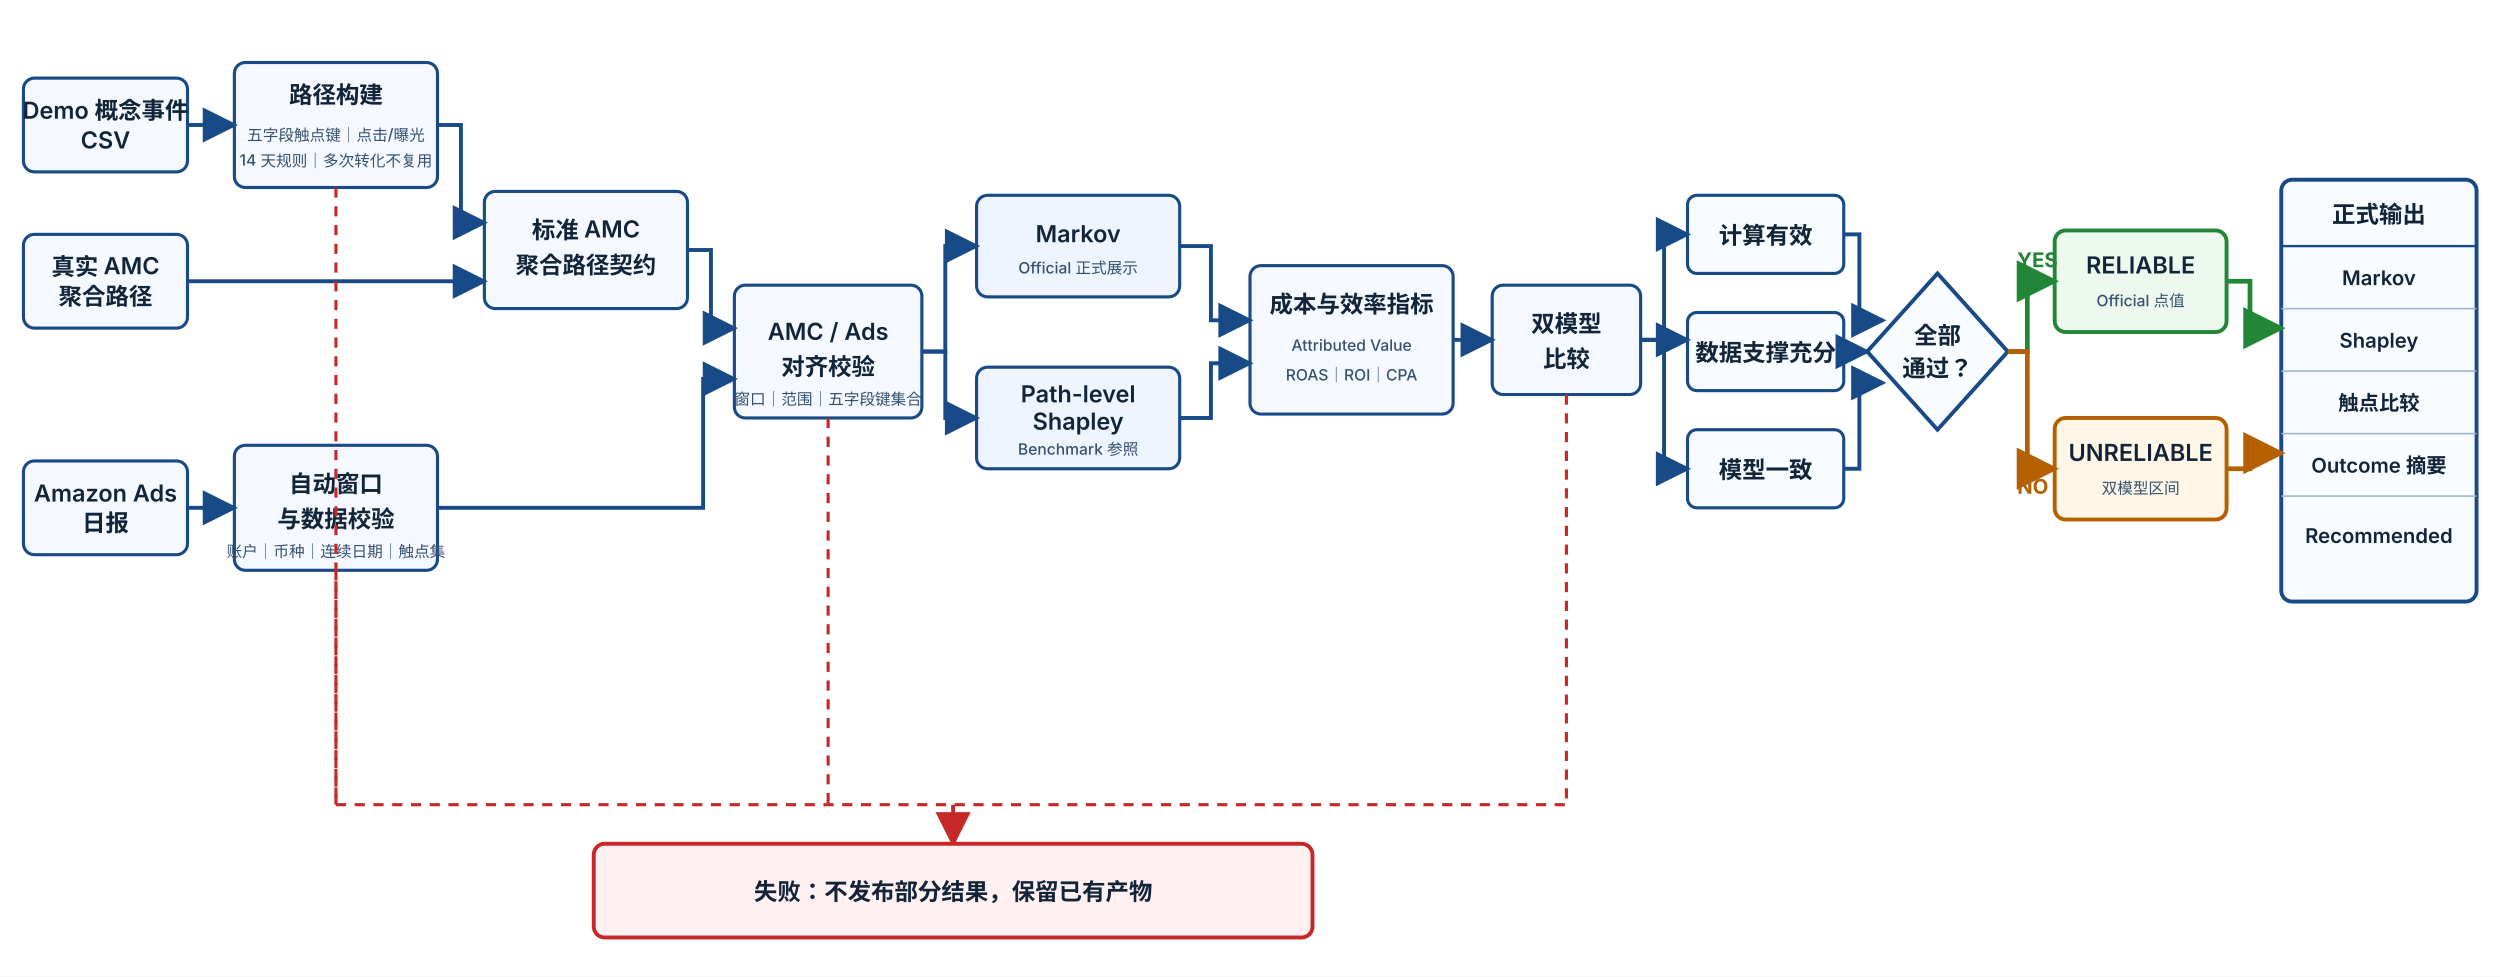
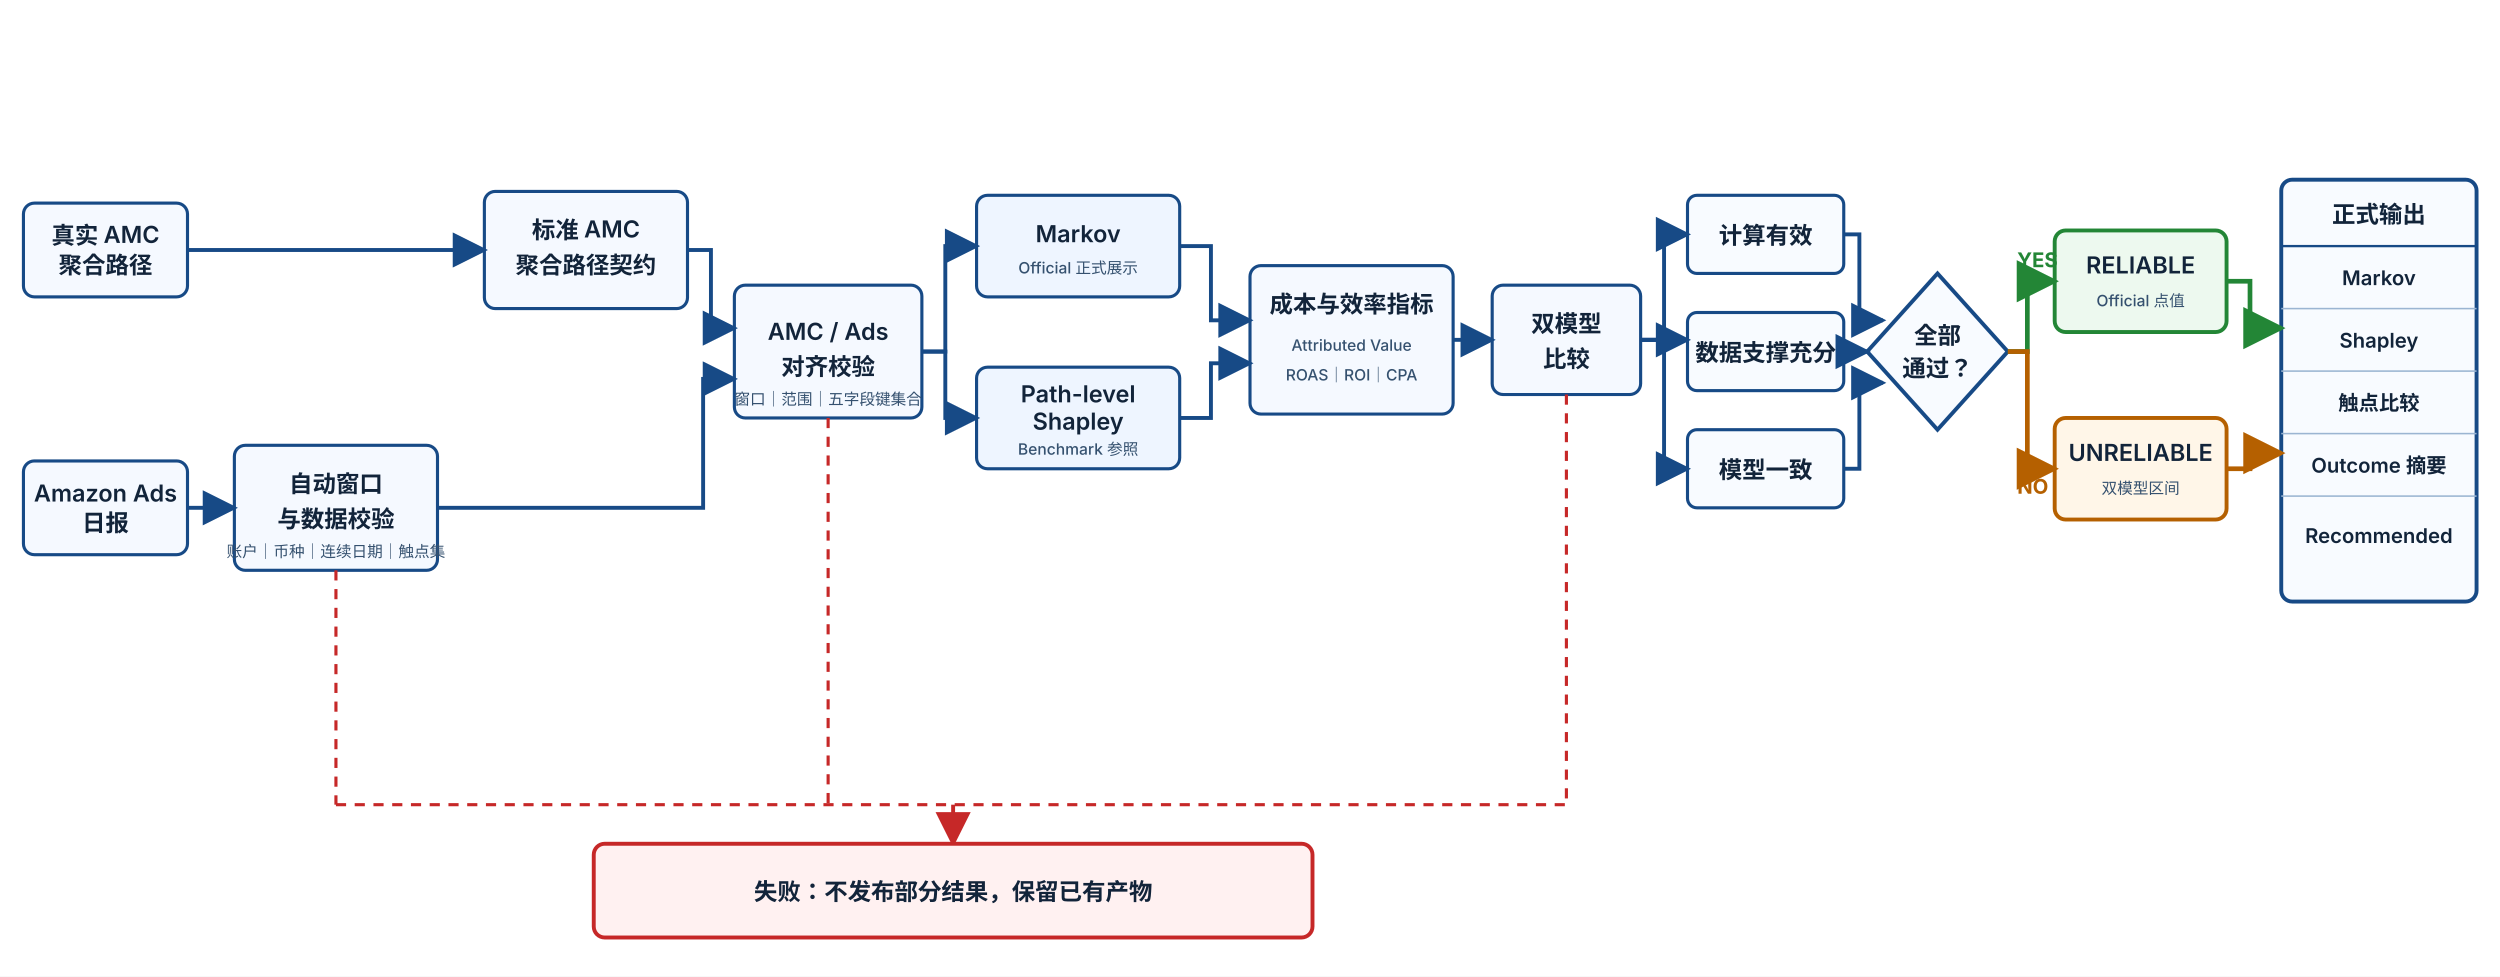
<svg xmlns="http://www.w3.org/2000/svg" width="3200" height="1250" viewBox="0 0 3200 1250" role="img" aria-labelledby="title desc">
  <defs>
    <marker id="arrow" viewBox="0 0 10 10" refX="9" refY="5" markerWidth="9" markerHeight="9" orient="auto-start-reverse">
      <path d="M 0 0 L 10 5 L 0 10 z" fill="#174a86" />
    </marker>
    <marker id="arrow-green" viewBox="0 0 10 10" refX="9" refY="5" markerWidth="9" markerHeight="9" orient="auto-start-reverse">
      <path d="M 0 0 L 10 5 L 0 10 z" fill="#238636" />
    </marker>
    <marker id="arrow-amber" viewBox="0 0 10 10" refX="9" refY="5" markerWidth="9" markerHeight="9" orient="auto-start-reverse">
      <path d="M 0 0 L 10 5 L 0 10 z" fill="#b56000" />
    </marker>
    <marker id="arrow-red" viewBox="0 0 10 10" refX="9" refY="5" markerWidth="9" markerHeight="9" orient="auto-start-reverse">
      <path d="M 0 0 L 10 5 L 0 10 z" fill="#c62828" />
    </marker>
    <style>
      .bg { fill: #ffffff; }
      .node { fill: #f5f9ff; stroke: #174a86; stroke-width: 4; rx: 14; }
      .model { fill: #eef5ff; stroke: #174a86; stroke-width: 4; rx: 14; }
      .evidence { fill: #f8fbff; stroke: #174a86; stroke-width: 4; rx: 12; }
      .reliable { fill: #edf9ef; stroke: #238636; stroke-width: 5; rx: 14; }
      .unreliable { fill: #fff6e8; stroke: #b56000; stroke-width: 5; rx: 14; }
      .output { fill: #f8fbff; stroke: #174a86; stroke-width: 5; rx: 14; }
      .failure { fill: #fff1f1; stroke: #c62828; stroke-width: 5; rx: 14; }
      .flow { fill: none; stroke: #174a86; stroke-width: 5; marker-end: url(#arrow); }
      .flow-green { fill: none; stroke: #238636; stroke-width: 6; marker-end: url(#arrow-green); }
      .flow-amber { fill: none; stroke: #b56000; stroke-width: 6; marker-end: url(#arrow-amber); }
      .fail-flow { fill: none; stroke: #c62828; stroke-width: 4; stroke-dasharray: 13 11; }
      .fail-arrow { fill: none; stroke: #c62828; stroke-width: 5; stroke-dasharray: 13 11; marker-end: url(#arrow-red); }
      .label { fill: #12243a; font-family: -apple-system, BlinkMacSystemFont, "Segoe UI", "PingFang SC", "Microsoft YaHei", sans-serif; font-size: 30px; font-weight: 600; text-anchor: middle; }
      .small { fill: #35516f; font-family: -apple-system, BlinkMacSystemFont, "Segoe UI", "PingFang SC", "Microsoft YaHei", sans-serif; font-size: 20px; font-weight: 500; text-anchor: middle; }
      .branch { font-family: -apple-system, BlinkMacSystemFont, "Segoe UI", sans-serif; font-size: 26px; font-weight: 700; }
      .output-label { fill: #12243a; font-family: -apple-system, BlinkMacSystemFont, "Segoe UI", "PingFang SC", "Microsoft YaHei", sans-serif; font-size: 26px; font-weight: 600; text-anchor: middle; }
    </style>
  </defs>
  <rect class="bg" width="3200" height="1250" />
-   <rect class="node" x="30" y="100" width="210" height="120" />
-   <text class="label" x="135" y="152">Demo 概念事件</text>
-   <text class="label" x="135" y="190">CSV</text>
-   <rect class="node" x="300" y="80" width="260" height="160" />
-   <text class="label" x="430" y="132">路径构建</text>
-   <text class="small" x="430" y="180">五字段触点键｜点击/曝光</text>
-   <text class="small" x="430" y="212">14 天规则｜多次转化不复用</text>
-   <rect class="node" x="30" y="300" width="210" height="120" />
-   <text class="label" x="135" y="352">真实 AMC</text>
-   <text class="label" x="135" y="390">聚合路径</text>
+   <rect class="node" x="30" y="260" width="210" height="120" />
+   <text class="label" x="135" y="312">真实 AMC</text>
+   <text class="label" x="135" y="350">聚合路径</text>
  <rect class="node" x="620" y="245" width="260" height="150" />
  <text class="label" x="750" y="305">标准 AMC</text>
  <text class="label" x="750" y="350">聚合路径契约</text>
  <rect class="node" x="30" y="590" width="210" height="120" />
  <text class="label" x="135" y="642">Amazon Ads</text>
  <text class="label" x="135" y="680">日报</text>
  <rect class="node" x="300" y="570" width="260" height="160" />
  <text class="label" x="430" y="630">自动窗口</text>
  <text class="label" x="430" y="675">与数据校验</text>
  <text class="small" x="430" y="713">账户｜币种｜连续日期｜触点集</text>
-   <path class="flow" d="M240 160 H300" />
-   <path class="flow" d="M560 160 H590 V285 H620" />
-   <path class="flow" d="M240 360 H620" />
+   <path class="flow" d="M240 320 H620" />
  <path class="flow" d="M240 650 H300" />
  <rect class="node" x="940" y="365" width="240" height="170" />
  <text class="label" x="1060" y="435">AMC / Ads</text>
  <text class="label" x="1060" y="480">对齐校验</text>
  <text class="small" x="1060" y="518">窗口｜范围｜五字段键集合</text>
  <path class="flow" d="M880 320 H910 V420 H940" />
  <path class="flow" d="M560 650 H900 V485 H940" />
  <rect class="model" x="1250" y="250" width="260" height="130" />
  <text class="label" x="1380" y="310">Markov</text>
  <text class="small" x="1380" y="350">Official 正式展示</text>
  <rect class="model" x="1250" y="470" width="260" height="130" />
  <text class="label" x="1380" y="515">Path-level</text>
  <text class="label" x="1380" y="550">Shapley</text>
  <text class="small" x="1380" y="582">Benchmark 参照</text>
  <path class="flow" d="M1180 450 H1210 V315 H1250" />
  <path class="flow" d="M1180 450 H1210 V535 H1250" />
  <rect class="node" x="1600" y="340" width="260" height="190" />
  <text class="label" x="1730" y="400">成本与效率指标</text>
  <text class="small" x="1730" y="449">Attributed Value</text>
  <text class="small" x="1730" y="487">ROAS｜ROI｜CPA</text>
  <path class="flow" d="M1510 315 H1550 V410 H1600" />
  <path class="flow" d="M1510 535 H1550 V465 H1600" />
  <rect class="node" x="1910" y="365" width="190" height="140" />
  <text class="label" x="2005" y="425">双模型</text>
  <text class="label" x="2005" y="470">比较</text>
  <path class="flow" d="M1860 435 H1910" />
  <rect class="evidence" x="2160" y="250" width="200" height="100" />
  <text class="label" x="2260" y="312">计算有效</text>
  <rect class="evidence" x="2160" y="400" width="200" height="100" />
  <text class="label" x="2260" y="462">数据支撑充分</text>
  <rect class="evidence" x="2160" y="550" width="200" height="100" />
  <text class="label" x="2260" y="612">模型一致</text>
  <path class="flow" d="M2100 435 H2130 V300 H2160" />
  <path class="flow" d="M2100 435 H2160" />
  <path class="flow" d="M2100 435 H2130 V600 H2160" />
  <polygon points="2480,350 2570,450 2480,550 2390,450" fill="#f8fbff" stroke="#174a86" stroke-width="5" />
  <text class="label" x="2480" y="440">全部</text>
  <text class="label" x="2480" y="482">通过？</text>
  <path class="flow" d="M2360 300 H2380 V410 H2410" />
  <path class="flow" d="M2360 450 H2390" />
  <path class="flow" d="M2360 600 H2380 V490 H2410" />
  <rect class="reliable" x="2630" y="295" width="220" height="130" />
  <text class="label" x="2740" y="350" fill="#166b2c">RELIABLE</text>
  <text class="small" x="2740" y="392" fill="#166b2c">Official 点值</text>
  <rect class="unreliable" x="2630" y="535" width="220" height="130" />
  <text class="label" x="2740" y="590" fill="#9b4f00">UNRELIABLE</text>
  <text class="small" x="2740" y="632" fill="#9b4f00">双模型区间</text>
  <path class="flow-green" d="M2570 450 H2595 V360 H2630" />
  <text class="branch" x="2582" y="342" fill="#238636">YES</text>
  <path class="flow-amber" d="M2570 450 H2595 V600 H2630" />
  <text class="branch" x="2582" y="632" fill="#b56000">NO</text>
  <rect class="output" x="2920" y="230" width="250" height="540" />
  <text class="label" x="3045" y="285">正式输出</text>
  <line x1="2920" y1="315" x2="3170" y2="315" stroke="#174a86" stroke-width="3" />
  <text class="output-label" x="3045" y="365">Markov</text>
  <line x1="2920" y1="395" x2="3170" y2="395" stroke="#9bb5d2" stroke-width="2" />
  <text class="output-label" x="3045" y="445">Shapley</text>
  <line x1="2920" y1="475" x2="3170" y2="475" stroke="#9bb5d2" stroke-width="2" />
  <text class="output-label" x="3045" y="525">触点比较</text>
  <line x1="2920" y1="555" x2="3170" y2="555" stroke="#9bb5d2" stroke-width="2" />
  <text class="output-label" x="3045" y="605">Outcome 摘要</text>
  <line x1="2920" y1="635" x2="3170" y2="635" stroke="#9bb5d2" stroke-width="2" />
  <text class="output-label" x="3045" y="695">Recommended</text>
  <path class="flow-green" d="M2850 360 H2880 V420 H2920" />
  <path class="flow-amber" d="M2850 600 H2880 V580 H2920" />
-   <path class="fail-flow" d="M430 240 V1030" />
  <path class="fail-flow" d="M430 730 V1030" />
  <path class="fail-flow" d="M1060 535 V1030" />
  <path class="fail-flow" d="M2005 505 V1030" />
  <path class="fail-flow" d="M430 1030 H2005" />
  <path class="fail-arrow" d="M1220 1030 V1080" />
  <rect class="failure" x="760" y="1080" width="920" height="120" />
  <text class="label" x="1220" y="1152" fill="#a61b1b">失败：不发布部分结果，保留已有产物</text>
</svg>
